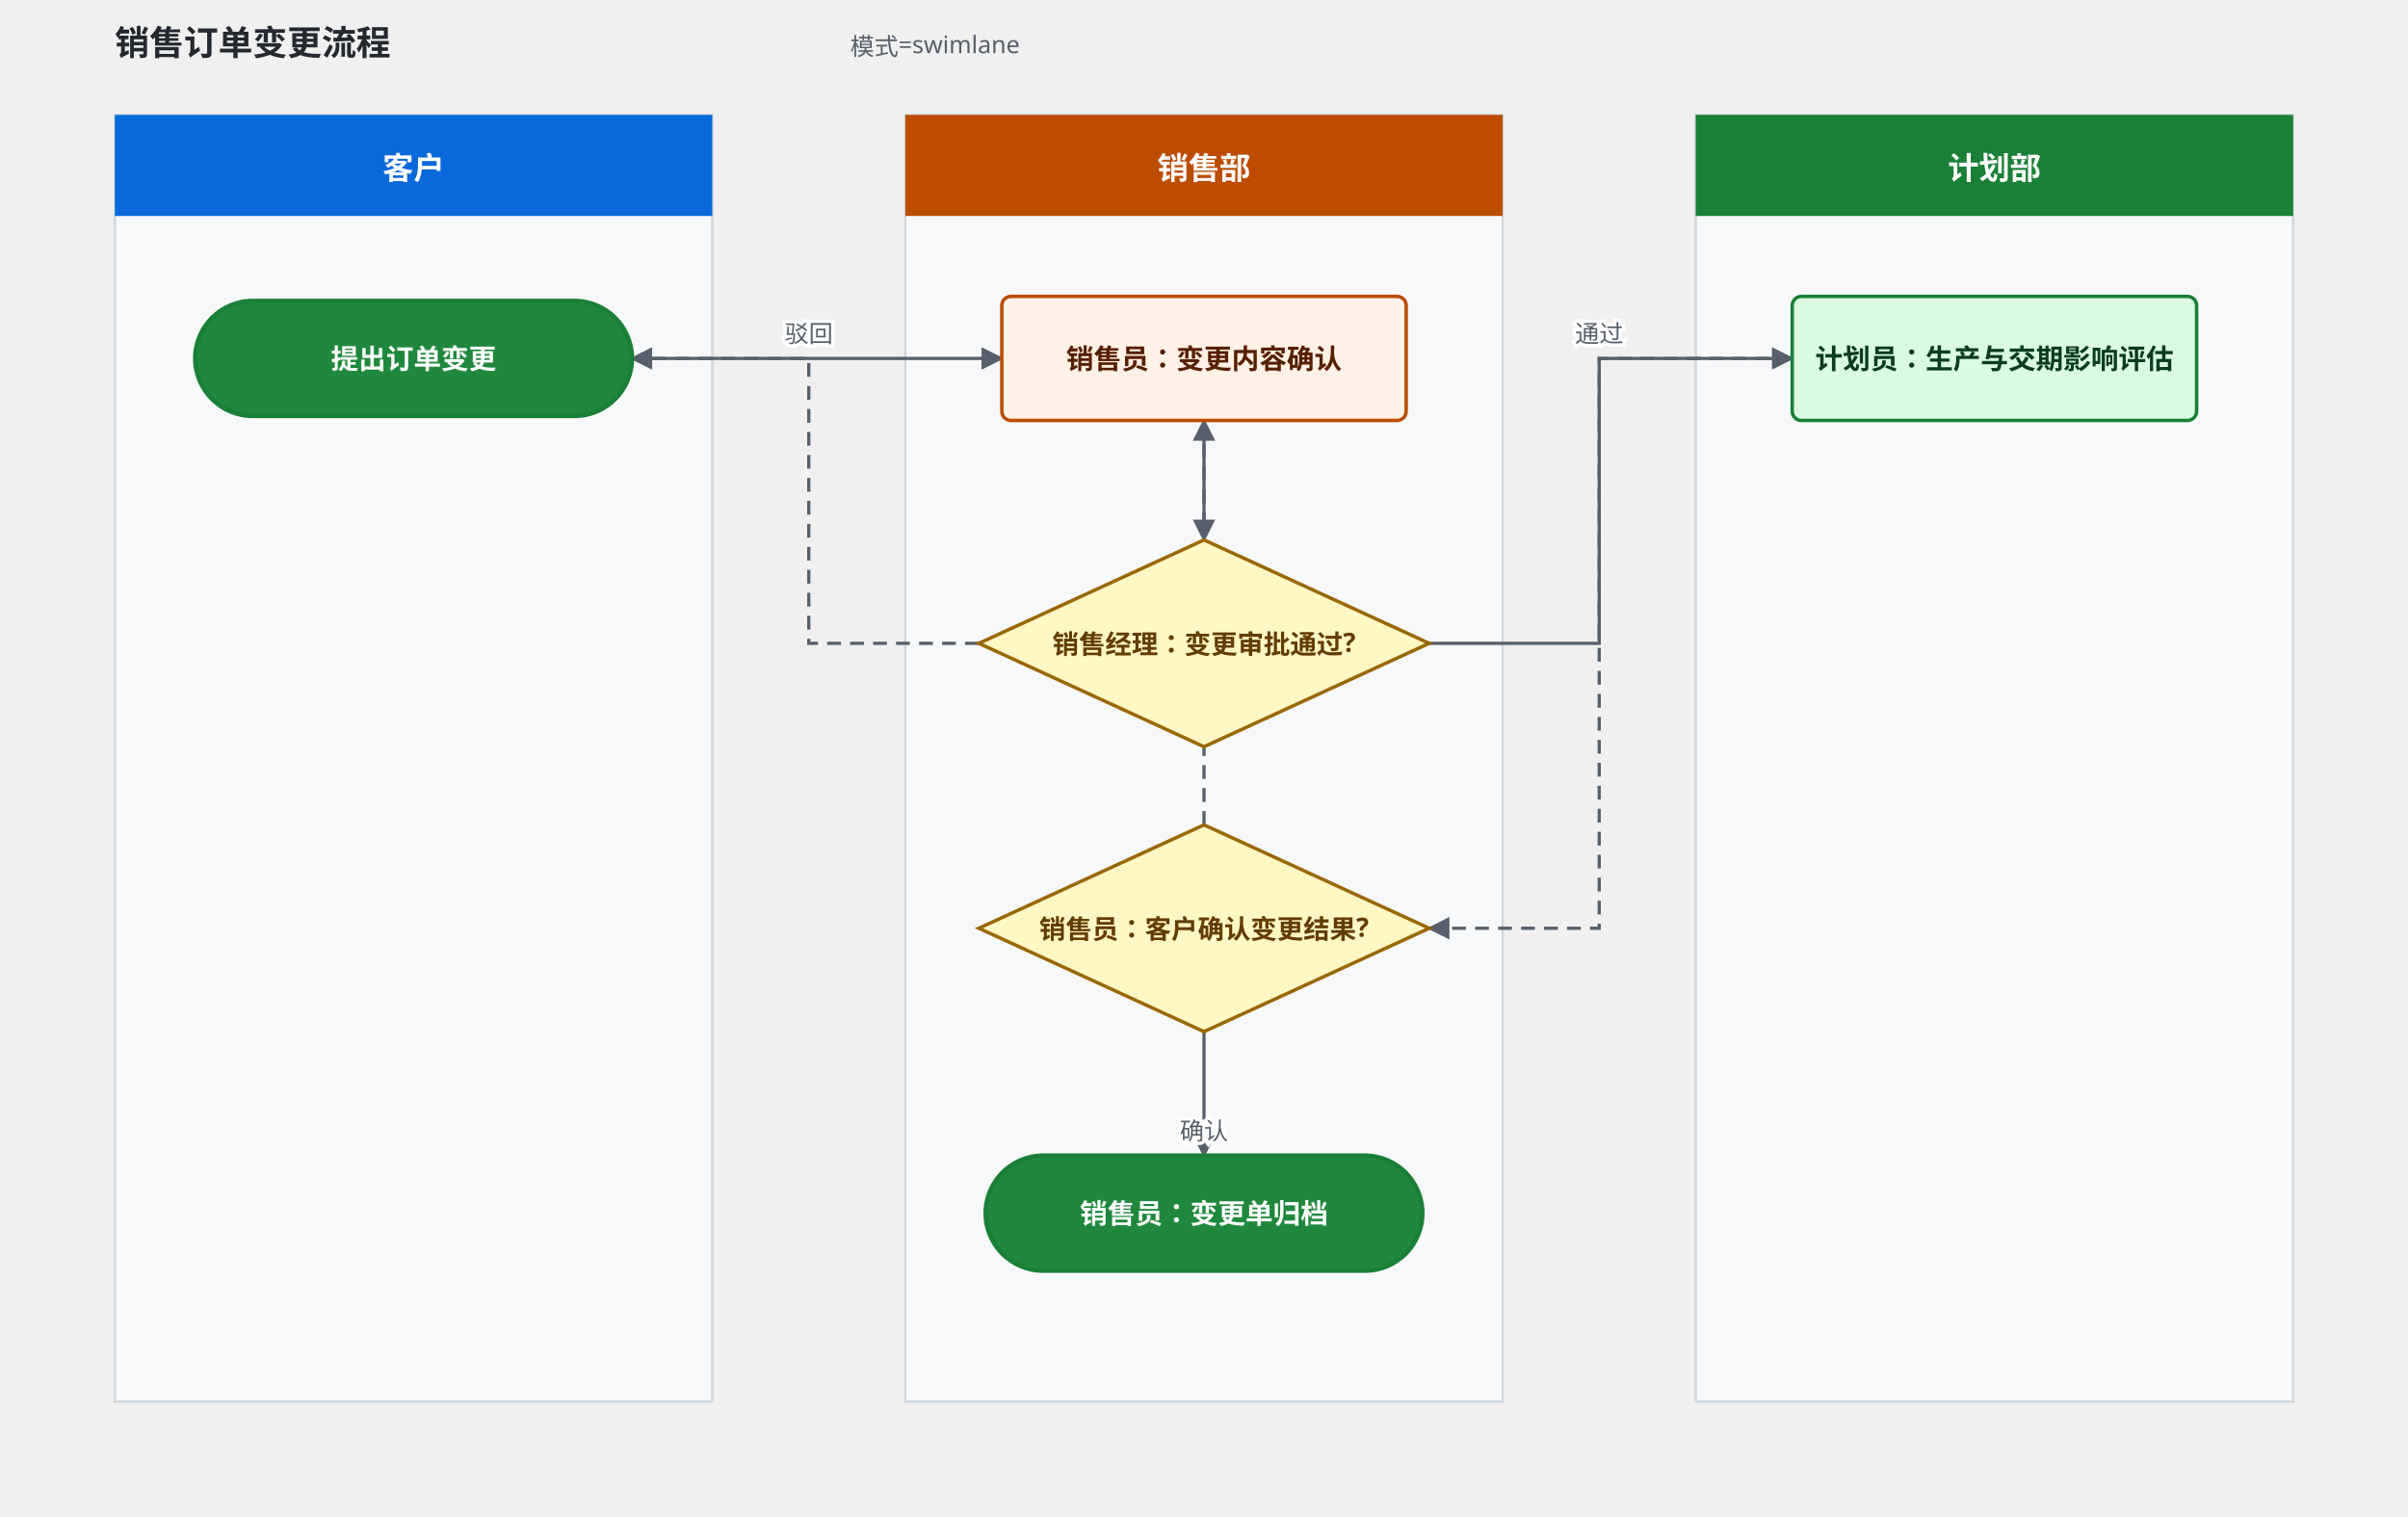
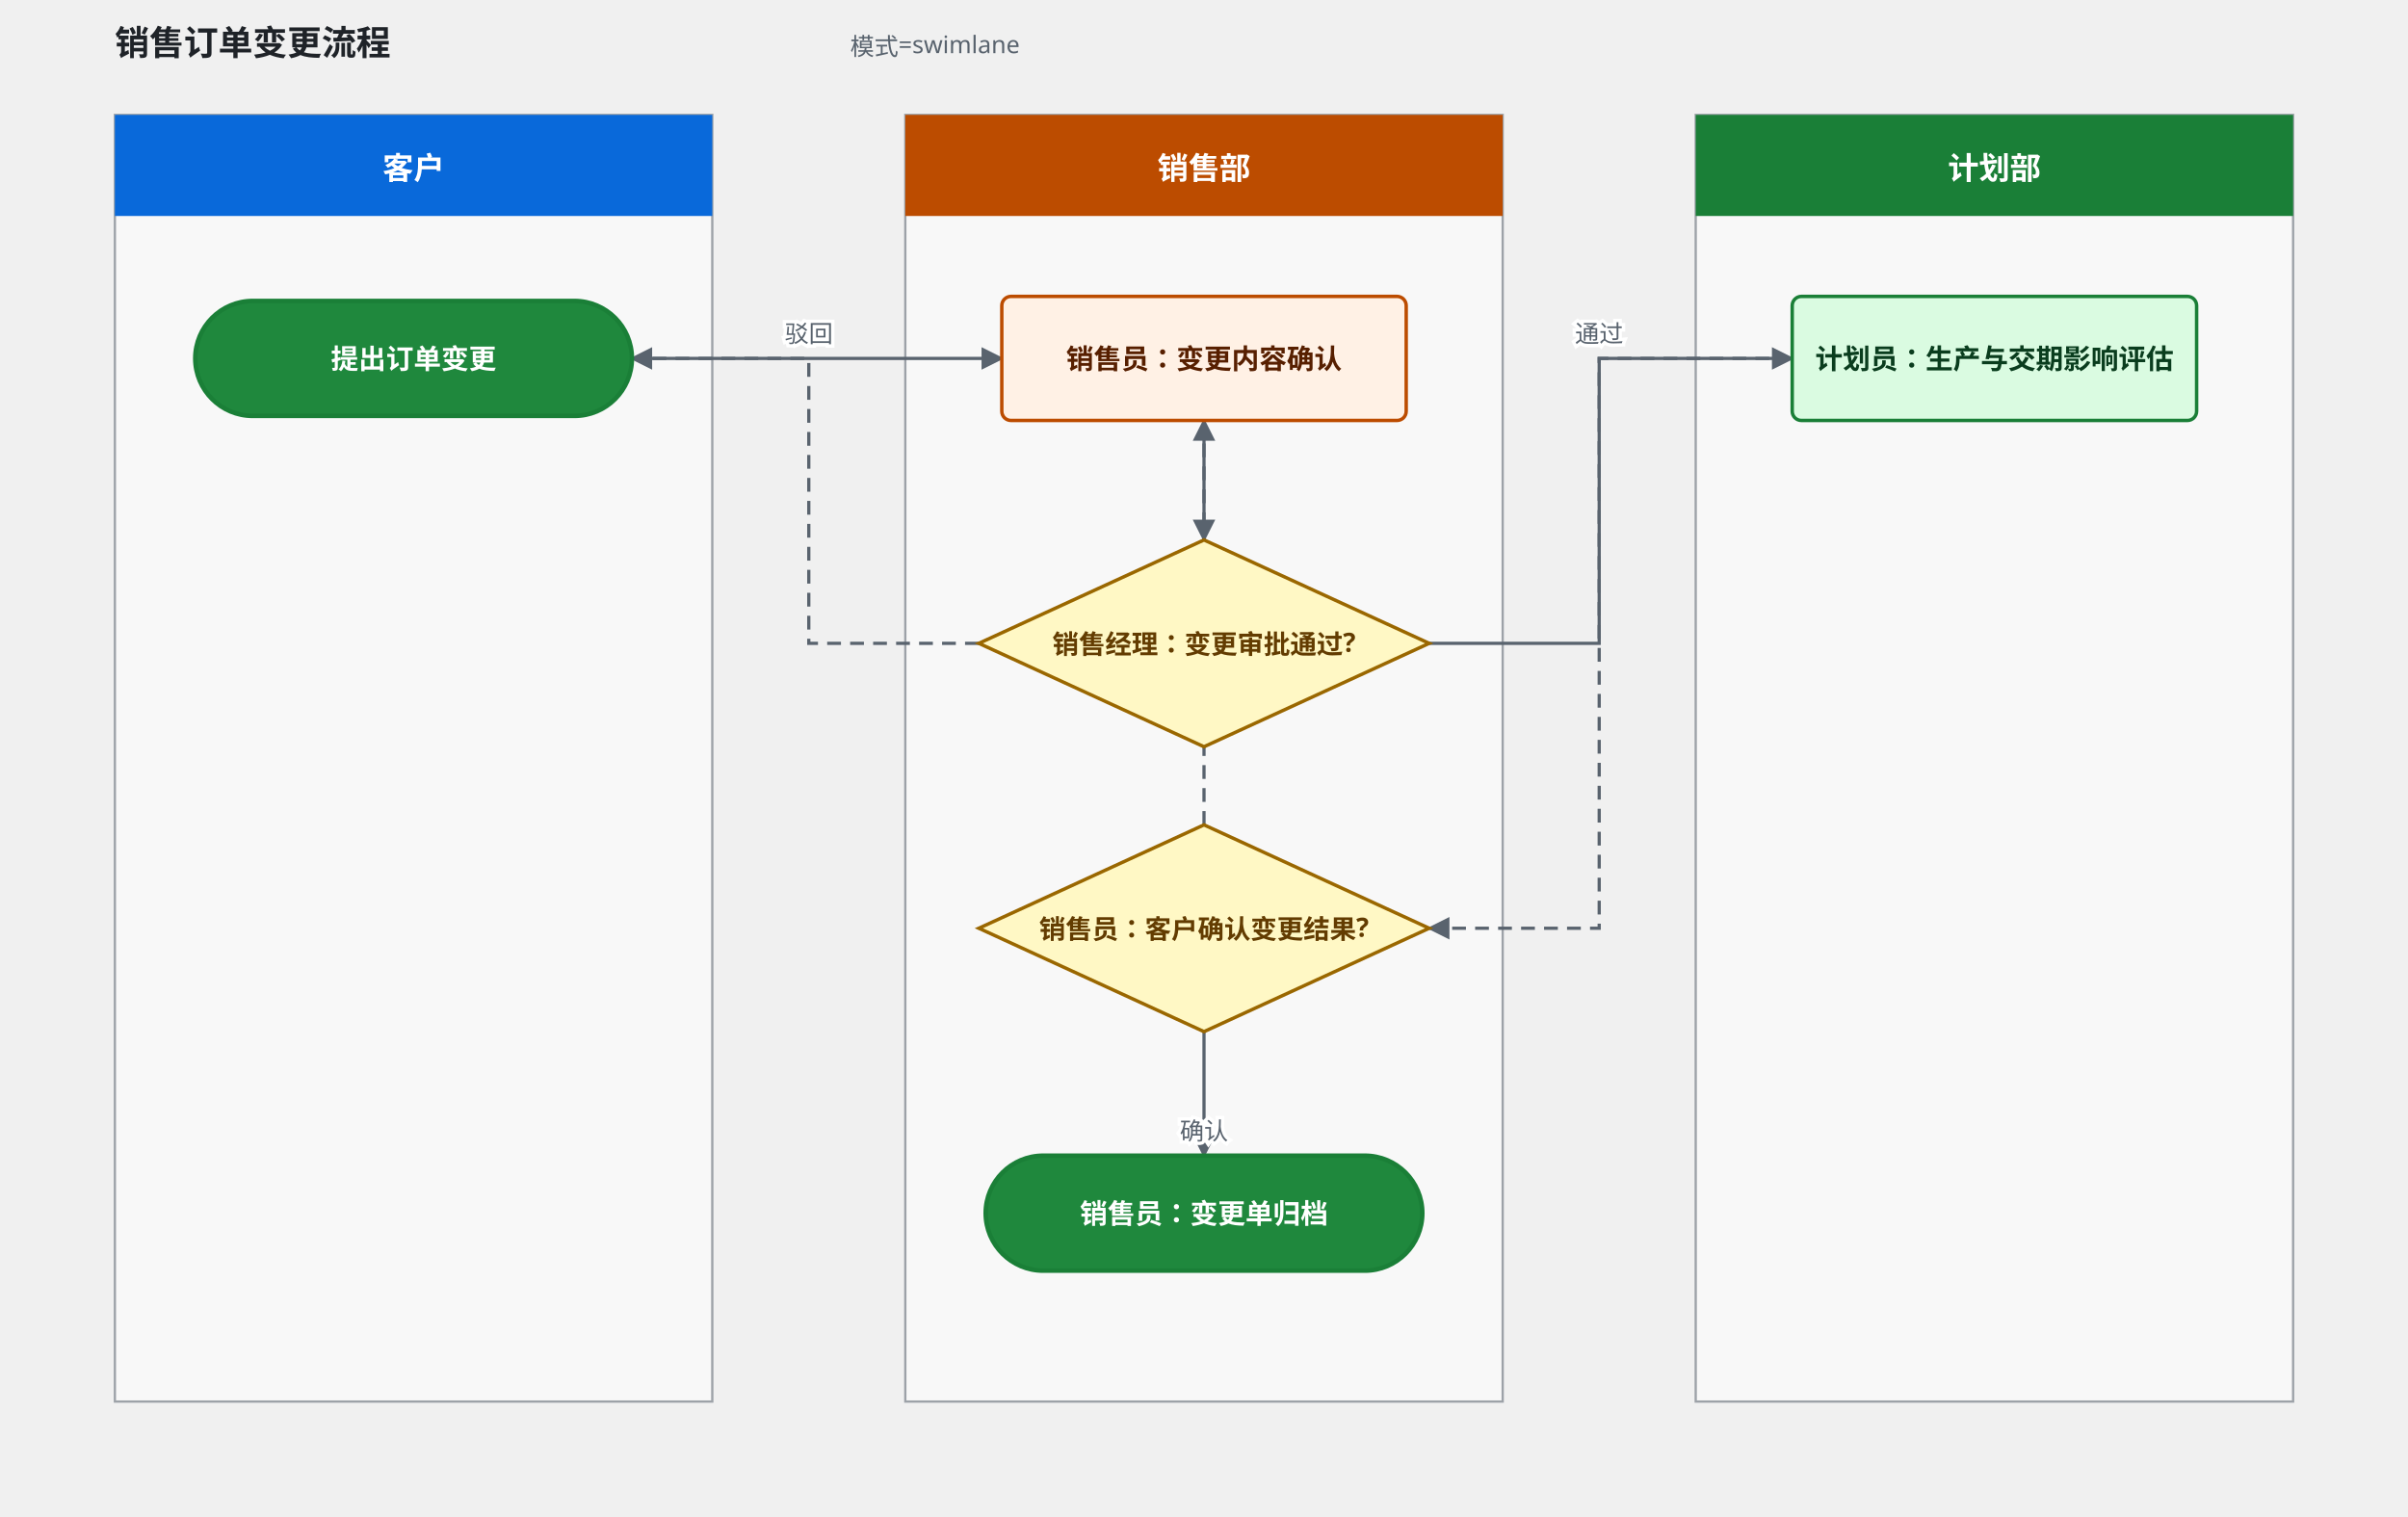
<svg xmlns="http://www.w3.org/2000/svg" viewBox="0 0 1048 660" width="1048" height="660" style="background:#ffffff;font-family:'Microsoft YaHei',system-ui,sans-serif">
  <defs>
    <marker id="arr" viewBox="0 0 10 10" refX="9" refY="5" markerWidth="7" markerHeight="7" orient="auto-start-reverse">
-       <path d="M0,0 L10,5 L0,10 z" fill="#57606a" />
+       <path d="M0,0 L10,5 L0,10 z" fill="#59636e" />
    </marker>
  </defs>
-   <rect x="50" y="50" width="260" height="560" fill="#f6f8fa" stroke="#d0d7de" stroke-width="1" />
+   <rect x="50" y="50" width="260" height="560" fill="#ffffff" stroke="#59636e" stroke-width="1" opacity="0.55" />
  <rect x="50" y="50" width="260" height="44" fill="#0969da" />
  <text x="180" y="78" text-anchor="middle" font-size="13.5" font-weight="700" fill="#ffffff">客户</text>
-   <rect x="394" y="50" width="260" height="560" fill="#f6f8fa" stroke="#d0d7de" stroke-width="1" />
+   <rect x="394" y="50" width="260" height="560" fill="#ffffff" stroke="#59636e" stroke-width="1" opacity="0.55" />
  <rect x="394" y="50" width="260" height="44" fill="#bc4c00" />
  <text x="524" y="78" text-anchor="middle" font-size="13.5" font-weight="700" fill="#ffffff">销售部</text>
-   <rect x="738" y="50" width="260" height="560" fill="#f6f8fa" stroke="#d0d7de" stroke-width="1" />
+   <rect x="738" y="50" width="260" height="560" fill="#ffffff" stroke="#59636e" stroke-width="1" opacity="0.55" />
  <rect x="738" y="50" width="260" height="44" fill="#1a7f37" />
  <text x="868" y="78" text-anchor="middle" font-size="13.5" font-weight="700" fill="#ffffff">计划部</text>
-   <path d="M 275 156 L 352 156 L 352 156 L 436 156" fill="none" stroke="#57606a" stroke-width="1.4" marker-end="url(#arr)" />
-   <path d="M 524 183 L 524 235" fill="none" stroke="#57606a" stroke-width="1.4" marker-end="url(#arr)" />
-   <path d="M 622 280 L 696 280 L 696 156 L 780 156" fill="none" stroke="#57606a" stroke-width="1.4" marker-end="url(#arr)" />
-   <text x="696" y="149" text-anchor="middle" font-size="10.5" fill="#57606a" paint-order="stroke" stroke="#ffffff" stroke-width="3">通过</text>
-   <path d="M 426 280 L 352 280 L 352 156 L 275 156" fill="none" stroke="#57606a" stroke-width="1.4" stroke-dasharray="6 4" marker-end="url(#arr)" />
-   <text x="352" y="149" text-anchor="middle" font-size="10.5" fill="#57606a" paint-order="stroke" stroke="#ffffff" stroke-width="3">驳回</text>
-   <path d="M 780 156 L 696 156 L 696 404 L 622 404" fill="none" stroke="#57606a" stroke-width="1.4" stroke-dasharray="6 4" marker-end="url(#arr)" />
-   <path d="M 524 449 L 524 503" fill="none" stroke="#57606a" stroke-width="1.4" marker-end="url(#arr)" />
-   <text x="524" y="496" text-anchor="middle" font-size="10.5" fill="#57606a" paint-order="stroke" stroke="#ffffff" stroke-width="3">确认</text>
-   <path d="M 524 359 L 524 183" fill="none" stroke="#57606a" stroke-width="1.4" stroke-dasharray="6 4" marker-end="url(#arr)" />
-   <text x="524" y="176" text-anchor="middle" font-size="10.5" fill="#57606a" paint-order="stroke" stroke="#ffffff" stroke-width="3">异议</text>
-   <g transform="translate(0,0)">
+   <path d="M 275 156 L 352 156 L 352 156 L 436 156" fill="none" stroke="#59636e" stroke-width="1.4" marker-end="url(#arr)" data-edge="1" data-eidx="0" />
+   <path d="M 524 183 L 524 235" fill="none" stroke="#59636e" stroke-width="1.4" marker-end="url(#arr)" data-edge="1" data-eidx="1" />
+   <path d="M 622 280 L 696 280 L 696 156 L 780 156" fill="none" stroke="#59636e" stroke-width="1.4" marker-end="url(#arr)" data-edge="1" data-eidx="2" />
+   <text x="696" y="149" text-anchor="middle" font-size="10.5" fill="#59636e" paint-order="stroke" stroke="#ffffff" stroke-width="3">通过</text>
+   <path d="M 426 280 L 352 280 L 352 156 L 275 156" fill="none" stroke="#59636e" stroke-width="1.4" stroke-dasharray="6 4" marker-end="url(#arr)" data-edge="1" data-eidx="3" />
+   <text x="352" y="149" text-anchor="middle" font-size="10.5" fill="#59636e" paint-order="stroke" stroke="#ffffff" stroke-width="3">驳回</text>
+   <path d="M 780 156 L 696 156 L 696 404 L 622 404" fill="none" stroke="#59636e" stroke-width="1.4" stroke-dasharray="6 4" marker-end="url(#arr)" data-edge="1" data-eidx="4" />
+   <path d="M 524 449 L 524 503" fill="none" stroke="#59636e" stroke-width="1.4" marker-end="url(#arr)" data-edge="1" data-eidx="5" />
+   <text x="524" y="496" text-anchor="middle" font-size="10.5" fill="#59636e" paint-order="stroke" stroke="#ffffff" stroke-width="3">确认</text>
+   <path d="M 524 359 L 524 183" fill="none" stroke="#59636e" stroke-width="1.4" stroke-dasharray="6 4" marker-end="url(#arr)" data-edge="1" data-eidx="6" />
+   <text x="524" y="176" text-anchor="middle" font-size="10.5" fill="#59636e" paint-order="stroke" stroke="#ffffff" stroke-width="3">异议</text>
+   <g transform="translate(0,0)" data-id="N1">
    <g fill="#1f883d" stroke="#1a7f37" stroke-width="2">
      <rect x="85" y="131" width="190" height="50" rx="25" ry="25" />
    </g>
    <text x="180" y="160.5" text-anchor="middle" font-size="12" font-weight="600" fill="#ffffff">提出订单变更</text>
  </g>
-   <g transform="translate(0,0)">
+   <g transform="translate(0,0)" data-id="N2">
    <g fill="#fff1e5" stroke="#bc4c00" stroke-width="1.5">
      <rect x="436" y="129" width="176" height="54" rx="4" />
    </g>
    <text x="524" y="160.5" text-anchor="middle" font-size="12" font-weight="600" fill="#571f00">销售员：变更内容确认</text>
  </g>
-   <g transform="translate(0,0)">
+   <g transform="translate(0,0)" data-id="N3">
    <g fill="#fff8c5" stroke="#9a6700" stroke-width="1.5">
      <polygon points="524,235 622,280 524,325 426,280" />
    </g>
    <text x="524" y="284.5" text-anchor="middle" font-size="11.5" font-weight="600" fill="#633c01">销售经理：变更审批通过?</text>
  </g>
-   <g transform="translate(0,0)">
+   <g transform="translate(0,0)" data-id="N5">
    <g fill="#fff8c5" stroke="#9a6700" stroke-width="1.5">
      <polygon points="524,359 622,404 524,449 426,404" />
    </g>
    <text x="524" y="408.5" text-anchor="middle" font-size="11.5" font-weight="600" fill="#633c01">销售员：客户确认变更结果?</text>
  </g>
-   <g transform="translate(0,0)">
+   <g transform="translate(0,0)" data-id="N6">
    <g fill="#1f883d" stroke="#1a7f37" stroke-width="2">
      <rect x="429" y="503" width="190" height="50" rx="25" ry="25" />
    </g>
    <text x="524" y="532.5" text-anchor="middle" font-size="12" font-weight="600" fill="#ffffff">销售员：变更单归档</text>
  </g>
-   <g transform="translate(0,0)">
+   <g transform="translate(0,0)" data-id="N4">
    <g fill="#dafbe1" stroke="#1a7f37" stroke-width="1.5">
      <rect x="780" y="129" width="176" height="54" rx="4" />
    </g>
    <text x="868" y="160.5" text-anchor="middle" font-size="12" font-weight="600" fill="#0a3d1e">计划员：生产与交期影响评估</text>
  </g>
-   <text x="50" y="24" font-size="15" font-weight="700" fill="#24292f">销售订单变更流程</text>
-   <text x="370" y="24" font-size="10.5" fill="#57606a">模式=swimlane</text>
+   <text x="50" y="24" font-size="15" font-weight="700" fill="#1f2328">销售订单变更流程</text>
+   <text x="370" y="24" font-size="10.5" fill="#59636e">模式=swimlane</text>
</svg>
